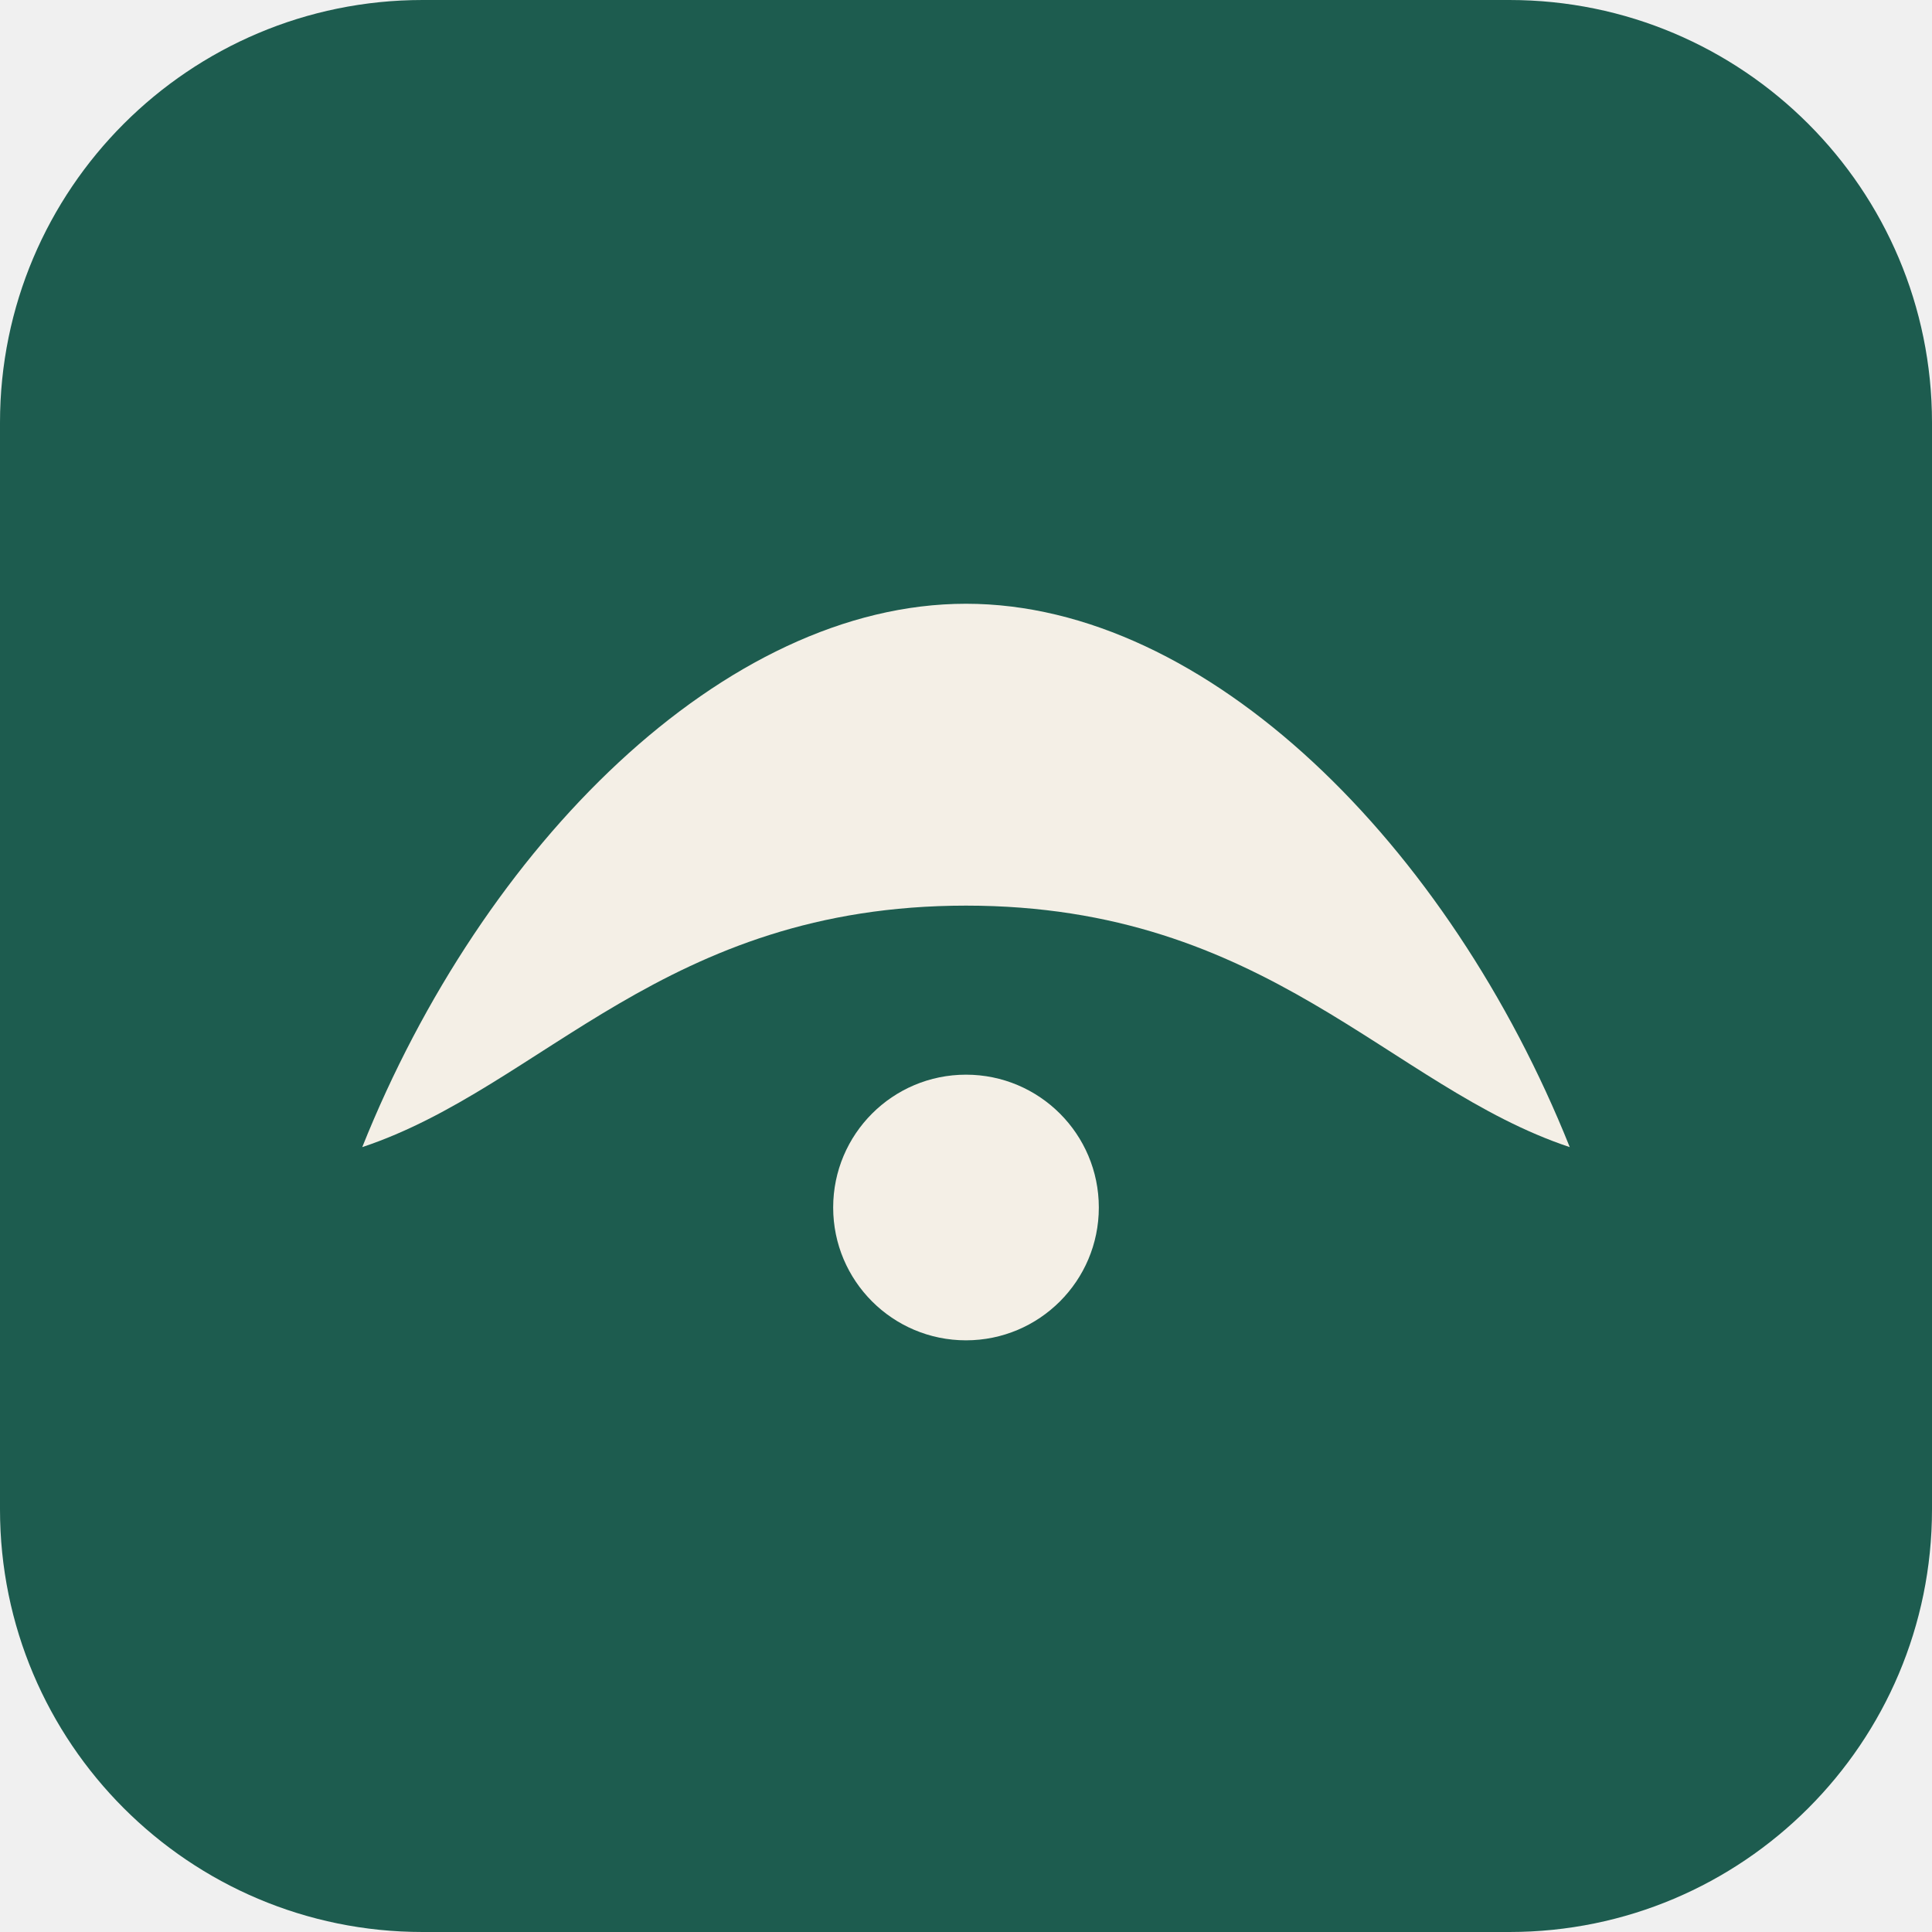
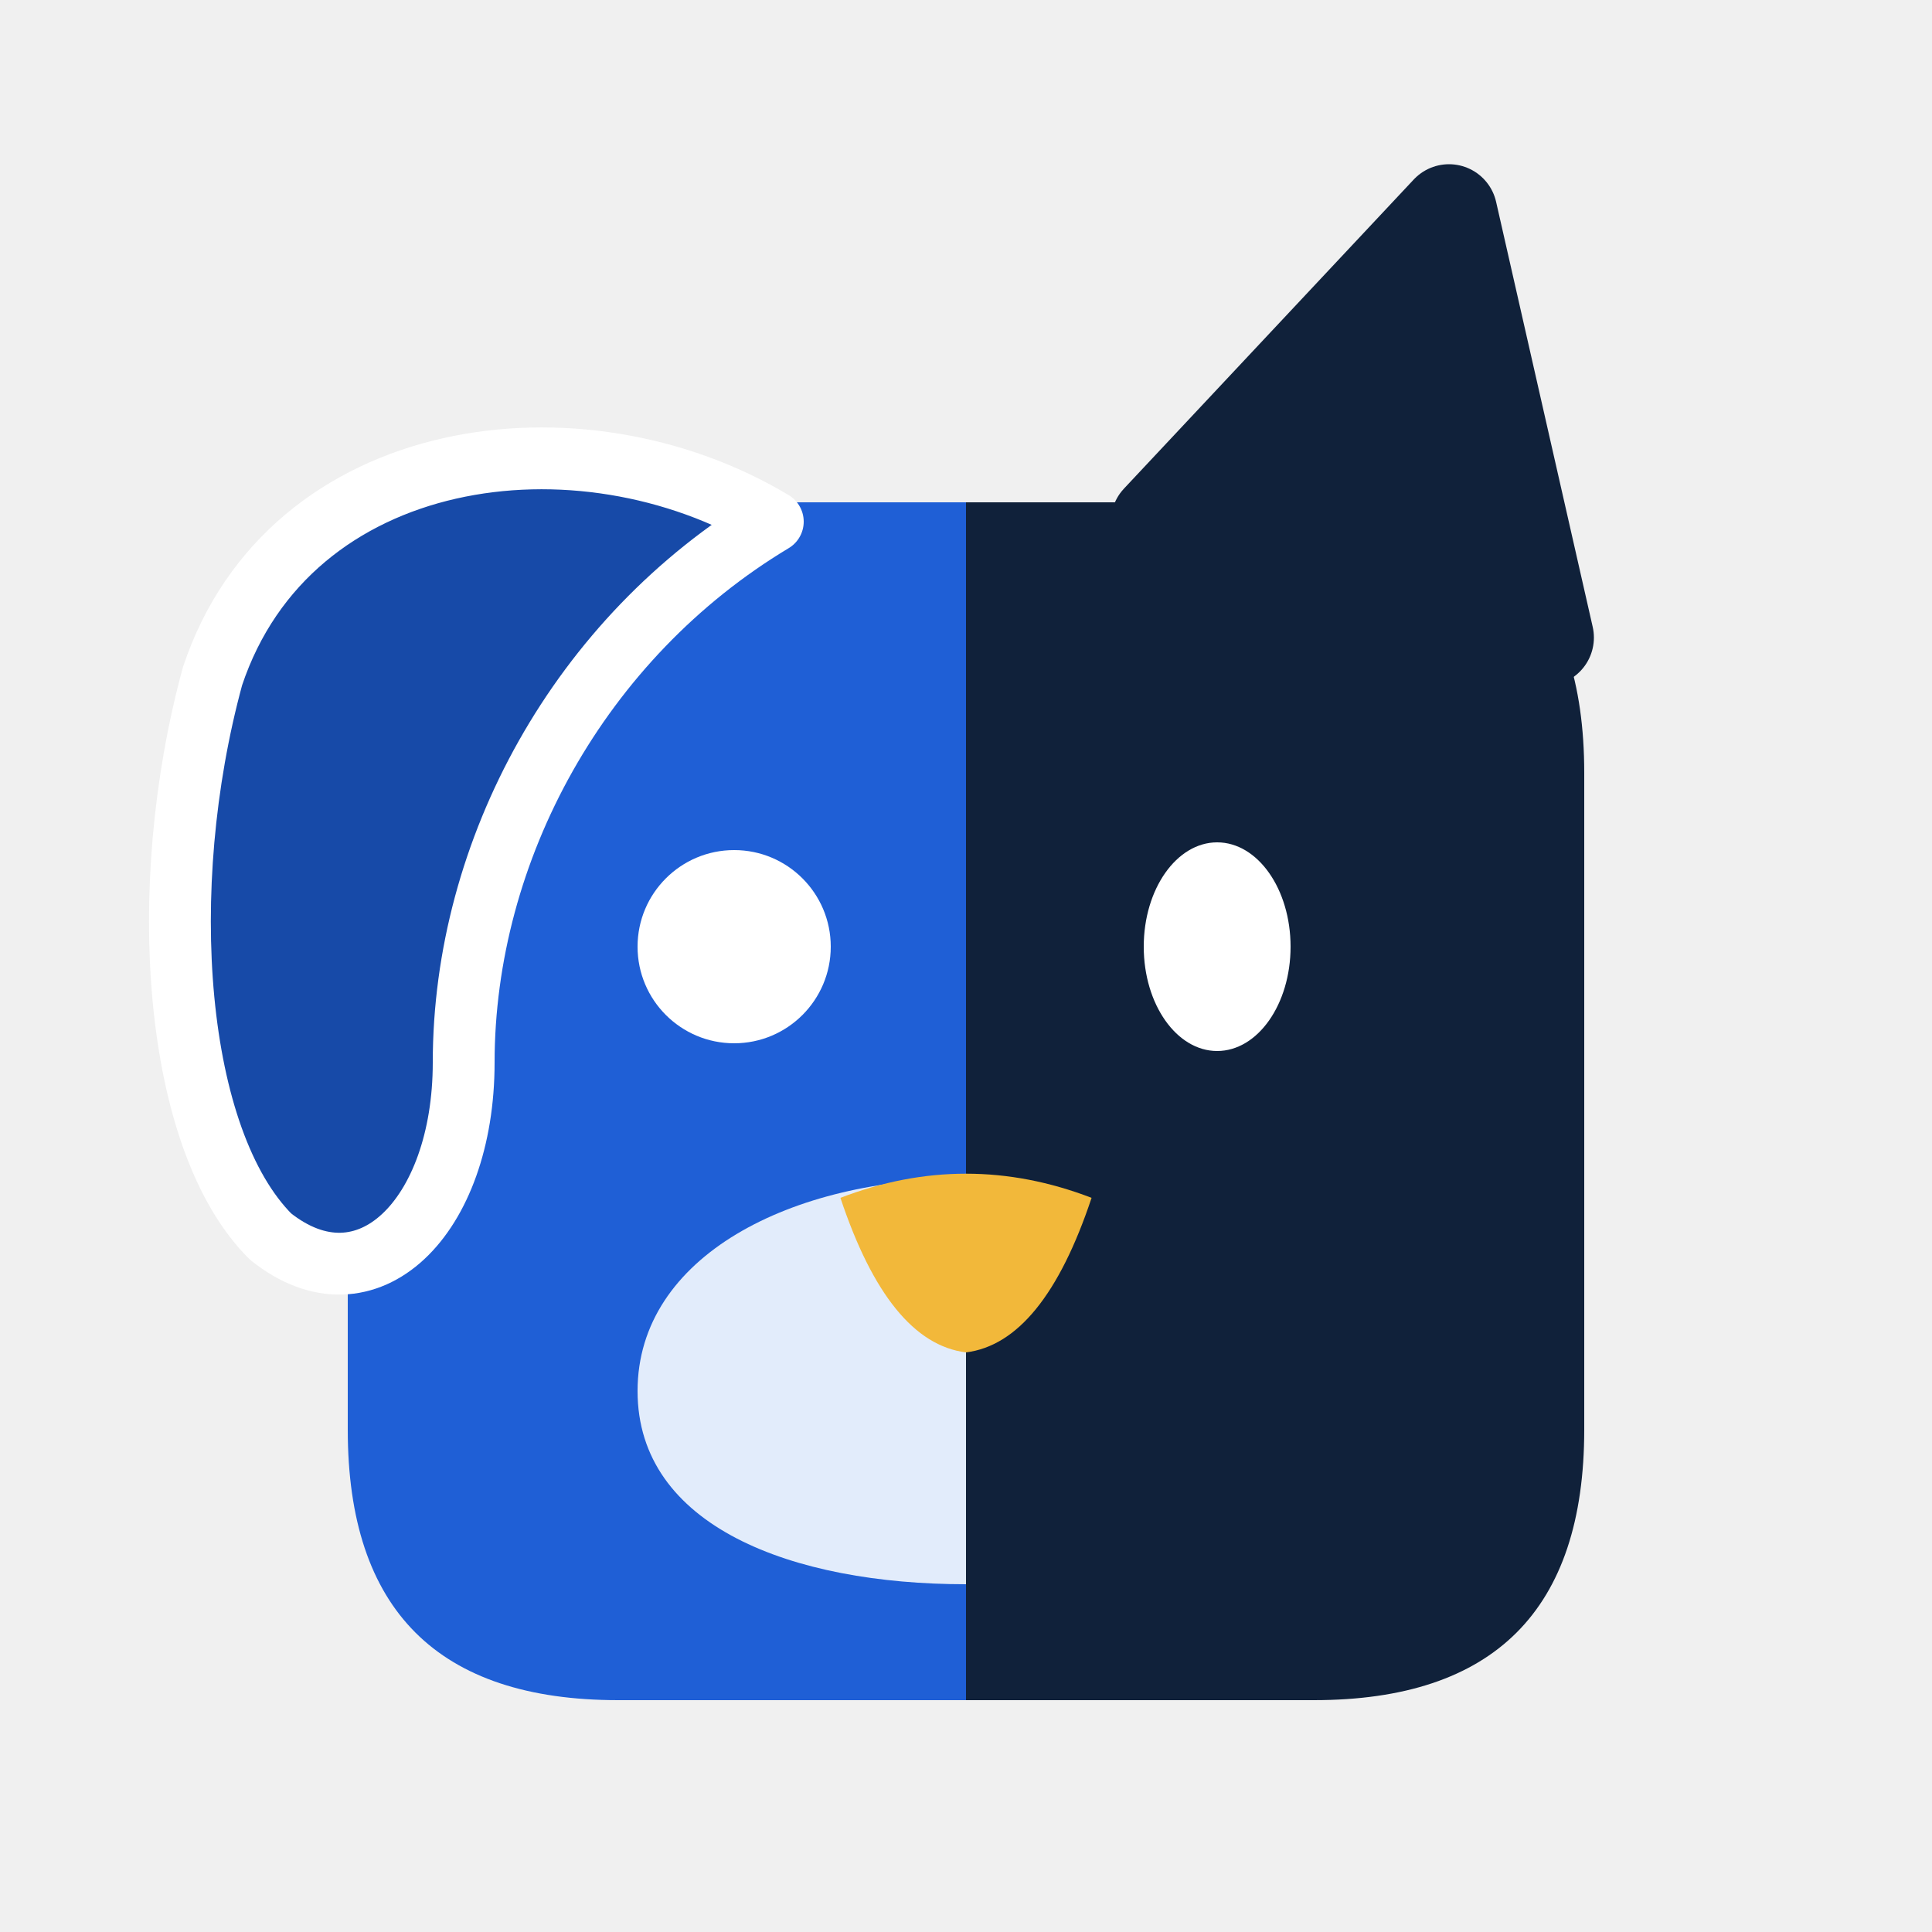
- <svg xmlns="http://www.w3.org/2000/svg" viewBox="0 0 32 32">
-   <rect width="32" height="32" rx="7" fill="#1d5c4f" />
-   <path d="M6 19c3-1 5-4 10-4s7 3 10 4c-2-5-6-9-10-9s-8 4-10 9z" fill="#f4efe6" />
-   <circle cx="16" cy="20" r="2.2" fill="#f4efe6" />
+ <svg xmlns="http://www.w3.org/2000/svg" viewBox="0 0 100 100" role="img" aria-label="PetCare Hub">
+   <path d="M60 27L75 11L80 33Z" fill="#10213a" stroke="#10213a" stroke-width="5" stroke-linejoin="round" />
+   <path d="M50 26H32Q18 26 18 40V74Q18 88 32 88H50Z" fill="#1f5fd6" />
+   <path d="M50 26H68Q82 26 82 40V74Q82 88 68 88H50Z" fill="#10213a" />
+   <path d="M50 61C41 61 33 65 33 72C33 79 41 82 50 82Z" fill="#e2ecfb" />
+   <path d="M40 27C30 21 15 23 11 35C8 46 9 59 14 64C19 68 24 63 24 55C24 44 30 33 40 27Z" fill="#174aa8" stroke="#ffffff" stroke-width="3.2" stroke-linejoin="round" />
+   <circle cx="38" cy="49" r="5" fill="#ffffff" />
+   <ellipse cx="63" cy="49" rx="3.8" ry="5.4" fill="#ffffff" />
+   <path d="M43.5 62Q50 59.5 56.5 62Q54 69.5 50 70Q46 69.5 43.5 62Z" fill="#f2b83a" />
</svg>
